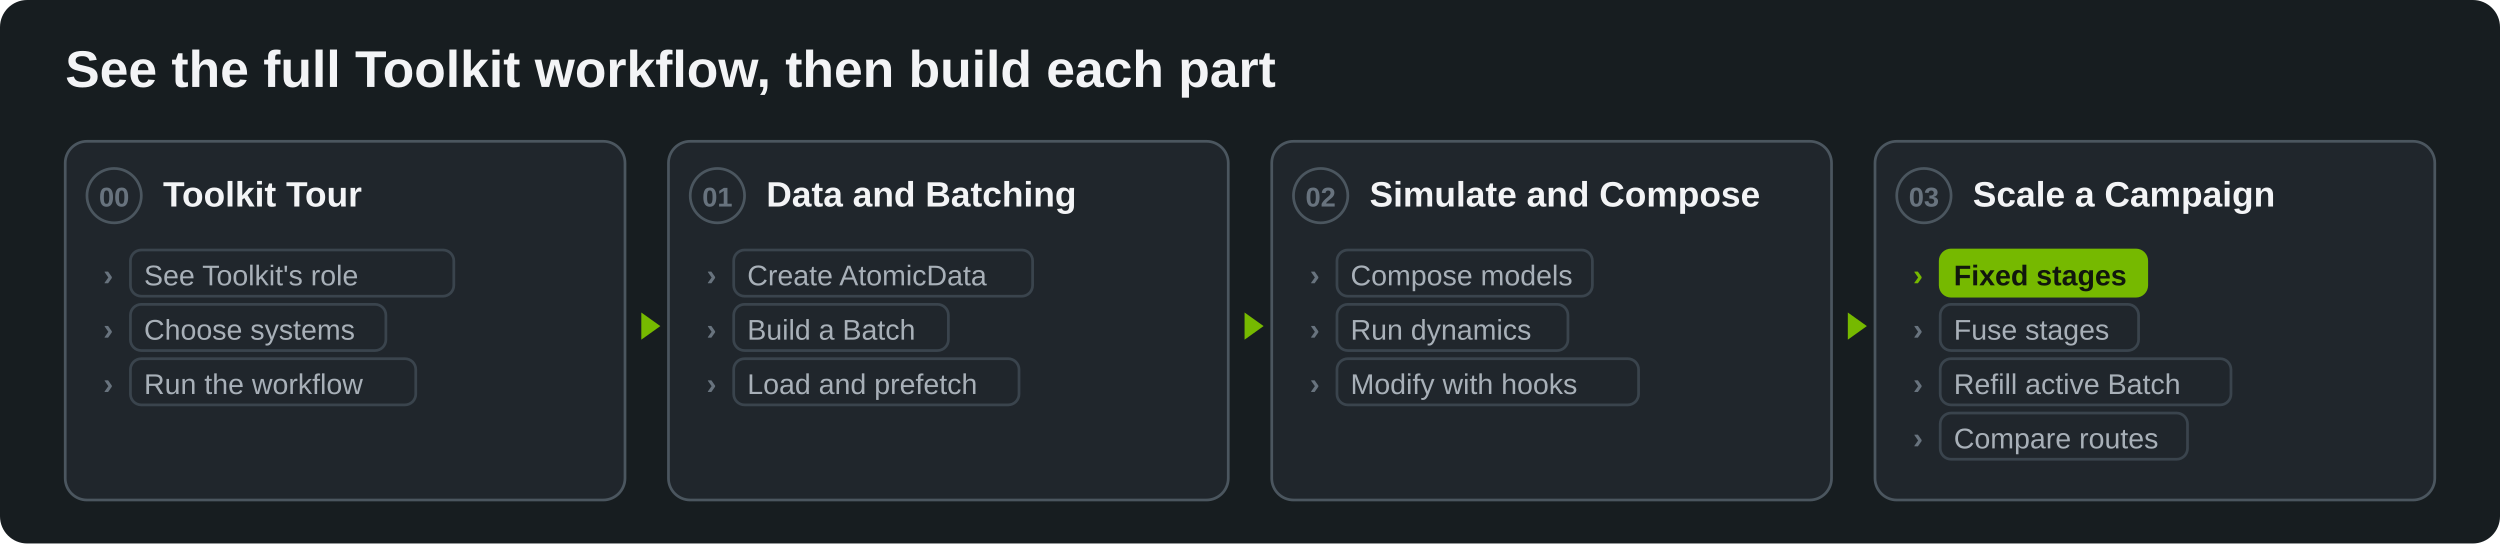
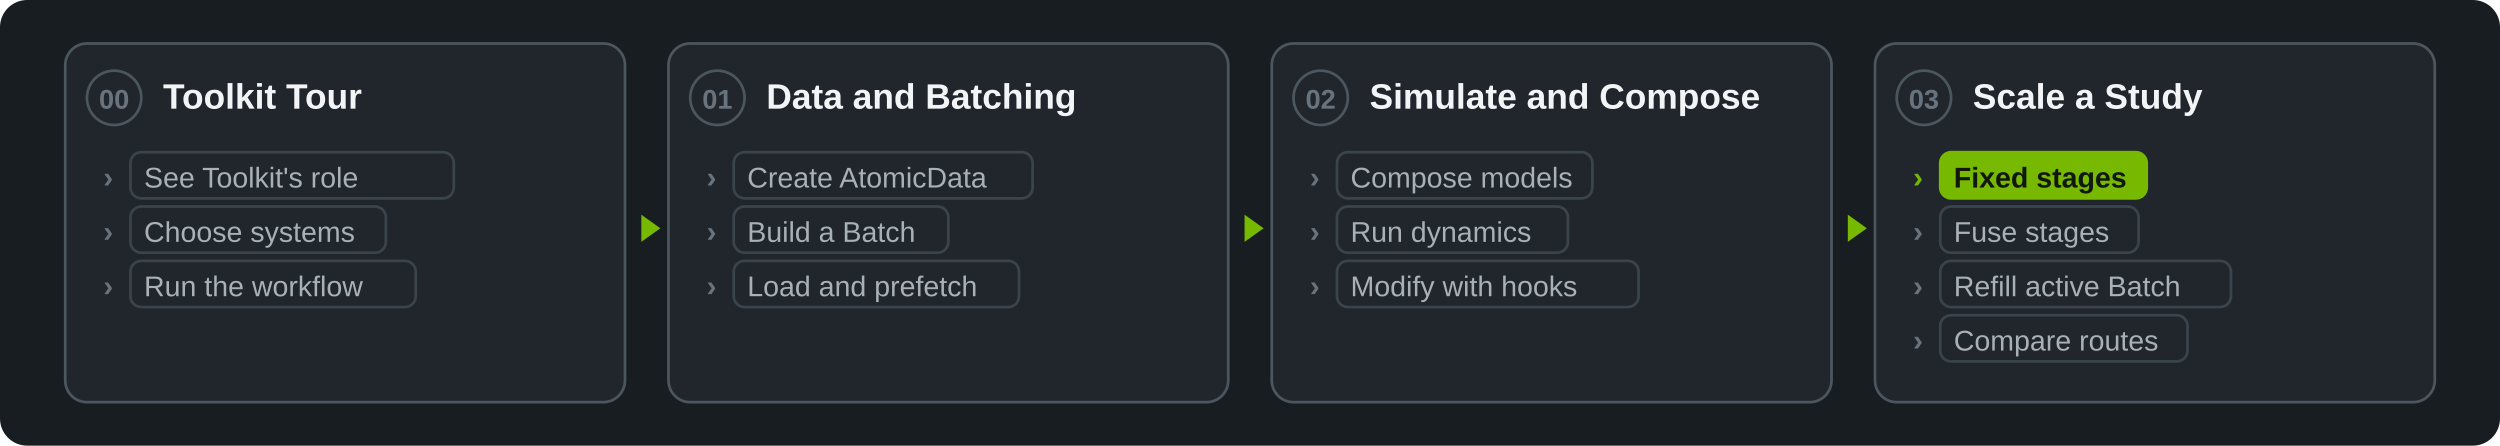
- <svg xmlns="http://www.w3.org/2000/svg" width="920" height="200" viewBox="0 0 920 200" role="img" aria-labelledby="roadmap-title roadmap-desc" font-family="'NVIDIA Sans', 'NVIDIA Sans Regular', Arial, Helvetica, sans-serif">
-   <rect width="920" height="200" rx="10" fill="#171D20" />
-   <text x="24" y="32" font-size="19" font-weight="600" fill="#F3F4F6">See the full Toolkit workflow, then build each part</text>
-   <g fill="#76B900">
-     <path d="M236 115l7 5-7 5Z" />
-     <path d="M458 115l7 5-7 5Z" />
-     <path d="M680 115l7 5-7 5Z" />
-   </g>
-   <g id="module-00">
-     <rect x="24" y="52" width="206" height="132" rx="8" fill="#20262C" stroke="#4B565F" />
-     <circle cx="42" cy="72" r="10" fill="#20262C" stroke="#4B565F" />
-     <text x="42" y="76" text-anchor="middle" font-size="10" font-weight="700" fill="#68737E">00</text>
-     <text x="60" y="76" font-size="13" font-weight="700" fill="#F3F4F6">Toolkit Tour</text>
-     <g id="see-toolkit-role">
-       <text x="38" y="105" font-size="11" font-weight="700" fill="#68737E">›</text>
-       <rect x="48" y="92" width="119" height="17" rx="4" fill="#20262C" stroke="#3A444D" />
-       <text x="53" y="105" font-size="10.5" font-weight="500" fill="#A8B0B8">See Toolkit's role</text>
+ <svg xmlns="http://www.w3.org/2000/svg" width="920" height="164" viewBox="0 0 920 164" role="img" aria-labelledby="roadmap-title roadmap-desc" font-family="'NVIDIA Sans', 'NVIDIA Sans Regular', Arial, Helvetica, sans-serif">
+   <rect width="920" height="164" rx="10" fill="#171D20" />
+   <g transform="translate(0 -36)">
+     <g fill="#76B900">
+       <path d="M236 115l7 5-7 5Z" />
+       <path d="M458 115l7 5-7 5Z" />
+       <path d="M680 115l7 5-7 5Z" />
    </g>
-     <g id="choose-systems">
-       <text x="38" y="125" font-size="11" font-weight="700" fill="#68737E">›</text>
-       <rect x="48" y="112" width="94" height="17" rx="4" fill="#20262C" stroke="#3A444D" />
-       <text x="53" y="125" font-size="10.5" font-weight="500" fill="#A8B0B8">Choose systems</text>
+     <g id="module-00">
+       <rect x="24" y="52" width="206" height="132" rx="8" fill="#20262C" stroke="#4B565F" />
+       <circle cx="42" cy="72" r="10" fill="#20262C" stroke="#4B565F" />
+       <text x="42" y="76" text-anchor="middle" font-size="10" font-weight="700" fill="#68737E">00</text>
+       <text x="60" y="76" font-size="13" font-weight="700" fill="#F3F4F6">Toolkit Tour</text>
+       <g id="see-toolkit-role">
+         <text x="38" y="105" font-size="11" font-weight="700" fill="#68737E">›</text>
+         <rect x="48" y="92" width="119" height="17" rx="4" fill="#20262C" stroke="#3A444D" />
+         <text x="53" y="105" font-size="10.5" font-weight="500" fill="#A8B0B8">See Toolkit's role</text>
+       </g>
+       <g id="choose-systems">
+         <text x="38" y="125" font-size="11" font-weight="700" fill="#68737E">›</text>
+         <rect x="48" y="112" width="94" height="17" rx="4" fill="#20262C" stroke="#3A444D" />
+         <text x="53" y="125" font-size="10.5" font-weight="500" fill="#A8B0B8">Choose systems</text>
+       </g>
+       <g id="run-workflow">
+         <text x="38" y="145" font-size="11" font-weight="700" fill="#68737E">›</text>
+         <rect x="48" y="132" width="105" height="17" rx="4" fill="#20262C" stroke="#3A444D" />
+         <text x="53" y="145" font-size="10.5" font-weight="500" fill="#A8B0B8">Run the workflow</text>
+       </g>
    </g>
-     <g id="run-workflow">
-       <text x="38" y="145" font-size="11" font-weight="700" fill="#68737E">›</text>
-       <rect x="48" y="132" width="105" height="17" rx="4" fill="#20262C" stroke="#3A444D" />
-       <text x="53" y="145" font-size="10.5" font-weight="500" fill="#A8B0B8">Run the workflow</text>
+     <g id="module-01">
+       <rect x="246" y="52" width="206" height="132" rx="8" fill="#20262C" stroke="#4B565F" />
+       <circle cx="264" cy="72" r="10" fill="#20262C" stroke="#4B565F" />
+       <text x="264" y="76" text-anchor="middle" font-size="10" font-weight="700" fill="#68737E">01</text>
+       <text x="282" y="76" font-size="13" font-weight="700" fill="#F3F4F6">Data and Batching</text>
+       <g id="create-atomicdata">
+         <text x="260" y="105" font-size="11" font-weight="700" fill="#68737E">›</text>
+         <rect x="270" y="92" width="110" height="17" rx="4" fill="#20262C" stroke="#3A444D" />
+         <text x="275" y="105" font-size="10.5" font-weight="500" fill="#A8B0B8">Create AtomicData</text>
+       </g>
+       <g id="build-batch">
+         <text x="260" y="125" font-size="11" font-weight="700" fill="#68737E">›</text>
+         <rect x="270" y="112" width="79" height="17" rx="4" fill="#20262C" stroke="#3A444D" />
+         <text x="275" y="125" font-size="10.5" font-weight="500" fill="#A8B0B8">Build a Batch</text>
+       </g>
+       <g id="load-prefetch">
+         <text x="260" y="145" font-size="11" font-weight="700" fill="#68737E">›</text>
+         <rect x="270" y="132" width="105" height="17" rx="4" fill="#20262C" stroke="#3A444D" />
+         <text x="275" y="145" font-size="10.5" font-weight="500" fill="#A8B0B8">Load and prefetch</text>
+       </g>
    </g>
-   </g>
-   <g id="module-01">
-     <rect x="246" y="52" width="206" height="132" rx="8" fill="#20262C" stroke="#4B565F" />
-     <circle cx="264" cy="72" r="10" fill="#20262C" stroke="#4B565F" />
-     <text x="264" y="76" text-anchor="middle" font-size="10" font-weight="700" fill="#68737E">01</text>
-     <text x="282" y="76" font-size="13" font-weight="700" fill="#F3F4F6">Data and Batching</text>
-     <g id="create-atomicdata">
-       <text x="260" y="105" font-size="11" font-weight="700" fill="#68737E">›</text>
-       <rect x="270" y="92" width="110" height="17" rx="4" fill="#20262C" stroke="#3A444D" />
-       <text x="275" y="105" font-size="10.5" font-weight="500" fill="#A8B0B8">Create AtomicData</text>
+     <g id="module-02">
+       <rect x="468" y="52" width="206" height="132" rx="8" fill="#20262C" stroke="#4B565F" />
+       <circle cx="486" cy="72" r="10" fill="#20262C" stroke="#4B565F" />
+       <text x="486" y="76" text-anchor="middle" font-size="10" font-weight="700" fill="#68737E">02</text>
+       <text x="504" y="76" font-size="13" font-weight="700" fill="#F3F4F6">Simulate and Compose</text>
+       <g id="compose-models">
+         <text x="482" y="105" font-size="11" font-weight="700" fill="#68737E">›</text>
+         <rect x="492" y="92" width="94" height="17" rx="4" fill="#20262C" stroke="#3A444D" />
+         <text x="497" y="105" font-size="10.5" font-weight="500" fill="#A8B0B8">Compose models</text>
+       </g>
+       <g id="run-dynamics">
+         <text x="482" y="125" font-size="11" font-weight="700" fill="#68737E">›</text>
+         <rect x="492" y="112" width="85" height="17" rx="4" fill="#20262C" stroke="#3A444D" />
+         <text x="497" y="125" font-size="10.5" font-weight="500" fill="#A8B0B8">Run dynamics</text>
+       </g>
+       <g id="modify-hooks">
+         <text x="482" y="145" font-size="11" font-weight="700" fill="#68737E">›</text>
+         <rect x="492" y="132" width="111" height="17" rx="4" fill="#20262C" stroke="#3A444D" />
+         <text x="497" y="145" font-size="10.5" font-weight="500" fill="#A8B0B8">Modify with hooks</text>
+       </g>
    </g>
-     <g id="build-batch">
-       <text x="260" y="125" font-size="11" font-weight="700" fill="#68737E">›</text>
-       <rect x="270" y="112" width="79" height="17" rx="4" fill="#20262C" stroke="#3A444D" />
-       <text x="275" y="125" font-size="10.5" font-weight="500" fill="#A8B0B8">Build a Batch</text>
-     </g>
-     <g id="load-prefetch">
-       <text x="260" y="145" font-size="11" font-weight="700" fill="#68737E">›</text>
-       <rect x="270" y="132" width="105" height="17" rx="4" fill="#20262C" stroke="#3A444D" />
-       <text x="275" y="145" font-size="10.5" font-weight="500" fill="#A8B0B8">Load and prefetch</text>
-     </g>
-   </g>
-   <g id="module-02">
-     <rect x="468" y="52" width="206" height="132" rx="8" fill="#20262C" stroke="#4B565F" />
-     <circle cx="486" cy="72" r="10" fill="#20262C" stroke="#4B565F" />
-     <text x="486" y="76" text-anchor="middle" font-size="10" font-weight="700" fill="#68737E">02</text>
-     <text x="504" y="76" font-size="13" font-weight="700" fill="#F3F4F6">Simulate and Compose</text>
-     <g id="compose-models">
-       <text x="482" y="105" font-size="11" font-weight="700" fill="#68737E">›</text>
-       <rect x="492" y="92" width="94" height="17" rx="4" fill="#20262C" stroke="#3A444D" />
-       <text x="497" y="105" font-size="10.5" font-weight="500" fill="#A8B0B8">Compose models</text>
-     </g>
-     <g id="run-dynamics">
-       <text x="482" y="125" font-size="11" font-weight="700" fill="#68737E">›</text>
-       <rect x="492" y="112" width="85" height="17" rx="4" fill="#20262C" stroke="#3A444D" />
-       <text x="497" y="125" font-size="10.5" font-weight="500" fill="#A8B0B8">Run dynamics</text>
-     </g>
-     <g id="modify-hooks">
-       <text x="482" y="145" font-size="11" font-weight="700" fill="#68737E">›</text>
-       <rect x="492" y="132" width="111" height="17" rx="4" fill="#20262C" stroke="#3A444D" />
-       <text x="497" y="145" font-size="10.5" font-weight="500" fill="#A8B0B8">Modify with hooks</text>
-     </g>
-   </g>
-   <g id="module-03">
-     <rect x="690" y="52" width="206" height="132" rx="8" fill="#20262C" stroke="#4B565F" />
-     <circle cx="708" cy="72" r="10" fill="#20262C" stroke="#4B565F" />
-     <text x="708" y="76" text-anchor="middle" font-size="10" font-weight="700" fill="#68737E">03</text>
-     <text x="726" y="76" font-size="13" font-weight="700" fill="#F3F4F6">Scale a Campaign</text>
-     <g id="fixed-stages">
-       <text x="704" y="105" font-size="11" font-weight="700" fill="#76B900">›</text>
-       <rect x="714" y="92" width="76" height="17" rx="4" fill="#76B900" stroke="#76B900" />
-       <text x="719" y="105" font-size="10.5" font-weight="700" fill="#11170D">Fixed stages</text>
-     </g>
-     <g id="fuse-stages">
-       <text x="704" y="125" font-size="11" font-weight="700" fill="#68737E">›</text>
-       <rect x="714" y="112" width="73" height="17" rx="4" fill="#20262C" stroke="#3A444D" />
-       <text x="719" y="125" font-size="10.5" font-weight="500" fill="#A8B0B8">Fuse stages</text>
-     </g>
-     <g id="refill-batch">
-       <text x="704" y="145" font-size="11" font-weight="700" fill="#68737E">›</text>
-       <rect x="714" y="132" width="107" height="17" rx="4" fill="#20262C" stroke="#3A444D" />
-       <text x="719" y="145" font-size="10.5" font-weight="500" fill="#A8B0B8">Refill active Batch</text>
-     </g>
-     <g id="compare-routes">
-       <text x="704" y="165" font-size="11" font-weight="700" fill="#68737E">›</text>
-       <rect x="714" y="152" width="91" height="17" rx="4" fill="#20262C" stroke="#3A444D" />
-       <text x="719" y="165" font-size="10.5" font-weight="500" fill="#A8B0B8">Compare routes</text>
+     <g id="module-03">
+       <rect x="690" y="52" width="206" height="132" rx="8" fill="#20262C" stroke="#4B565F" />
+       <circle cx="708" cy="72" r="10" fill="#20262C" stroke="#4B565F" />
+       <text x="708" y="76" text-anchor="middle" font-size="10" font-weight="700" fill="#68737E">03</text>
+       <text x="726" y="76" font-size="13" font-weight="700" fill="#F3F4F6">Scale a Study</text>
+       <g id="fixed-stages">
+         <text x="704" y="105" font-size="11" font-weight="700" fill="#76B900">›</text>
+         <rect x="714" y="92" width="76" height="17" rx="4" fill="#76B900" stroke="#76B900" />
+         <text x="719" y="105" font-size="10.5" font-weight="700" fill="#11170D">Fixed stages</text>
+       </g>
+       <g id="fuse-stages">
+         <text x="704" y="125" font-size="11" font-weight="700" fill="#68737E">›</text>
+         <rect x="714" y="112" width="73" height="17" rx="4" fill="#20262C" stroke="#3A444D" />
+         <text x="719" y="125" font-size="10.5" font-weight="500" fill="#A8B0B8">Fuse stages</text>
+       </g>
+       <g id="refill-batch">
+         <text x="704" y="145" font-size="11" font-weight="700" fill="#68737E">›</text>
+         <rect x="714" y="132" width="107" height="17" rx="4" fill="#20262C" stroke="#3A444D" />
+         <text x="719" y="145" font-size="10.5" font-weight="500" fill="#A8B0B8">Refill active Batch</text>
+       </g>
+       <g id="compare-routes">
+         <text x="704" y="165" font-size="11" font-weight="700" fill="#68737E">›</text>
+         <rect x="714" y="152" width="91" height="17" rx="4" fill="#20262C" stroke="#3A444D" />
+         <text x="719" y="165" font-size="10.5" font-weight="500" fill="#A8B0B8">Compare routes</text>
+       </g>
    </g>
  </g>
</svg>
